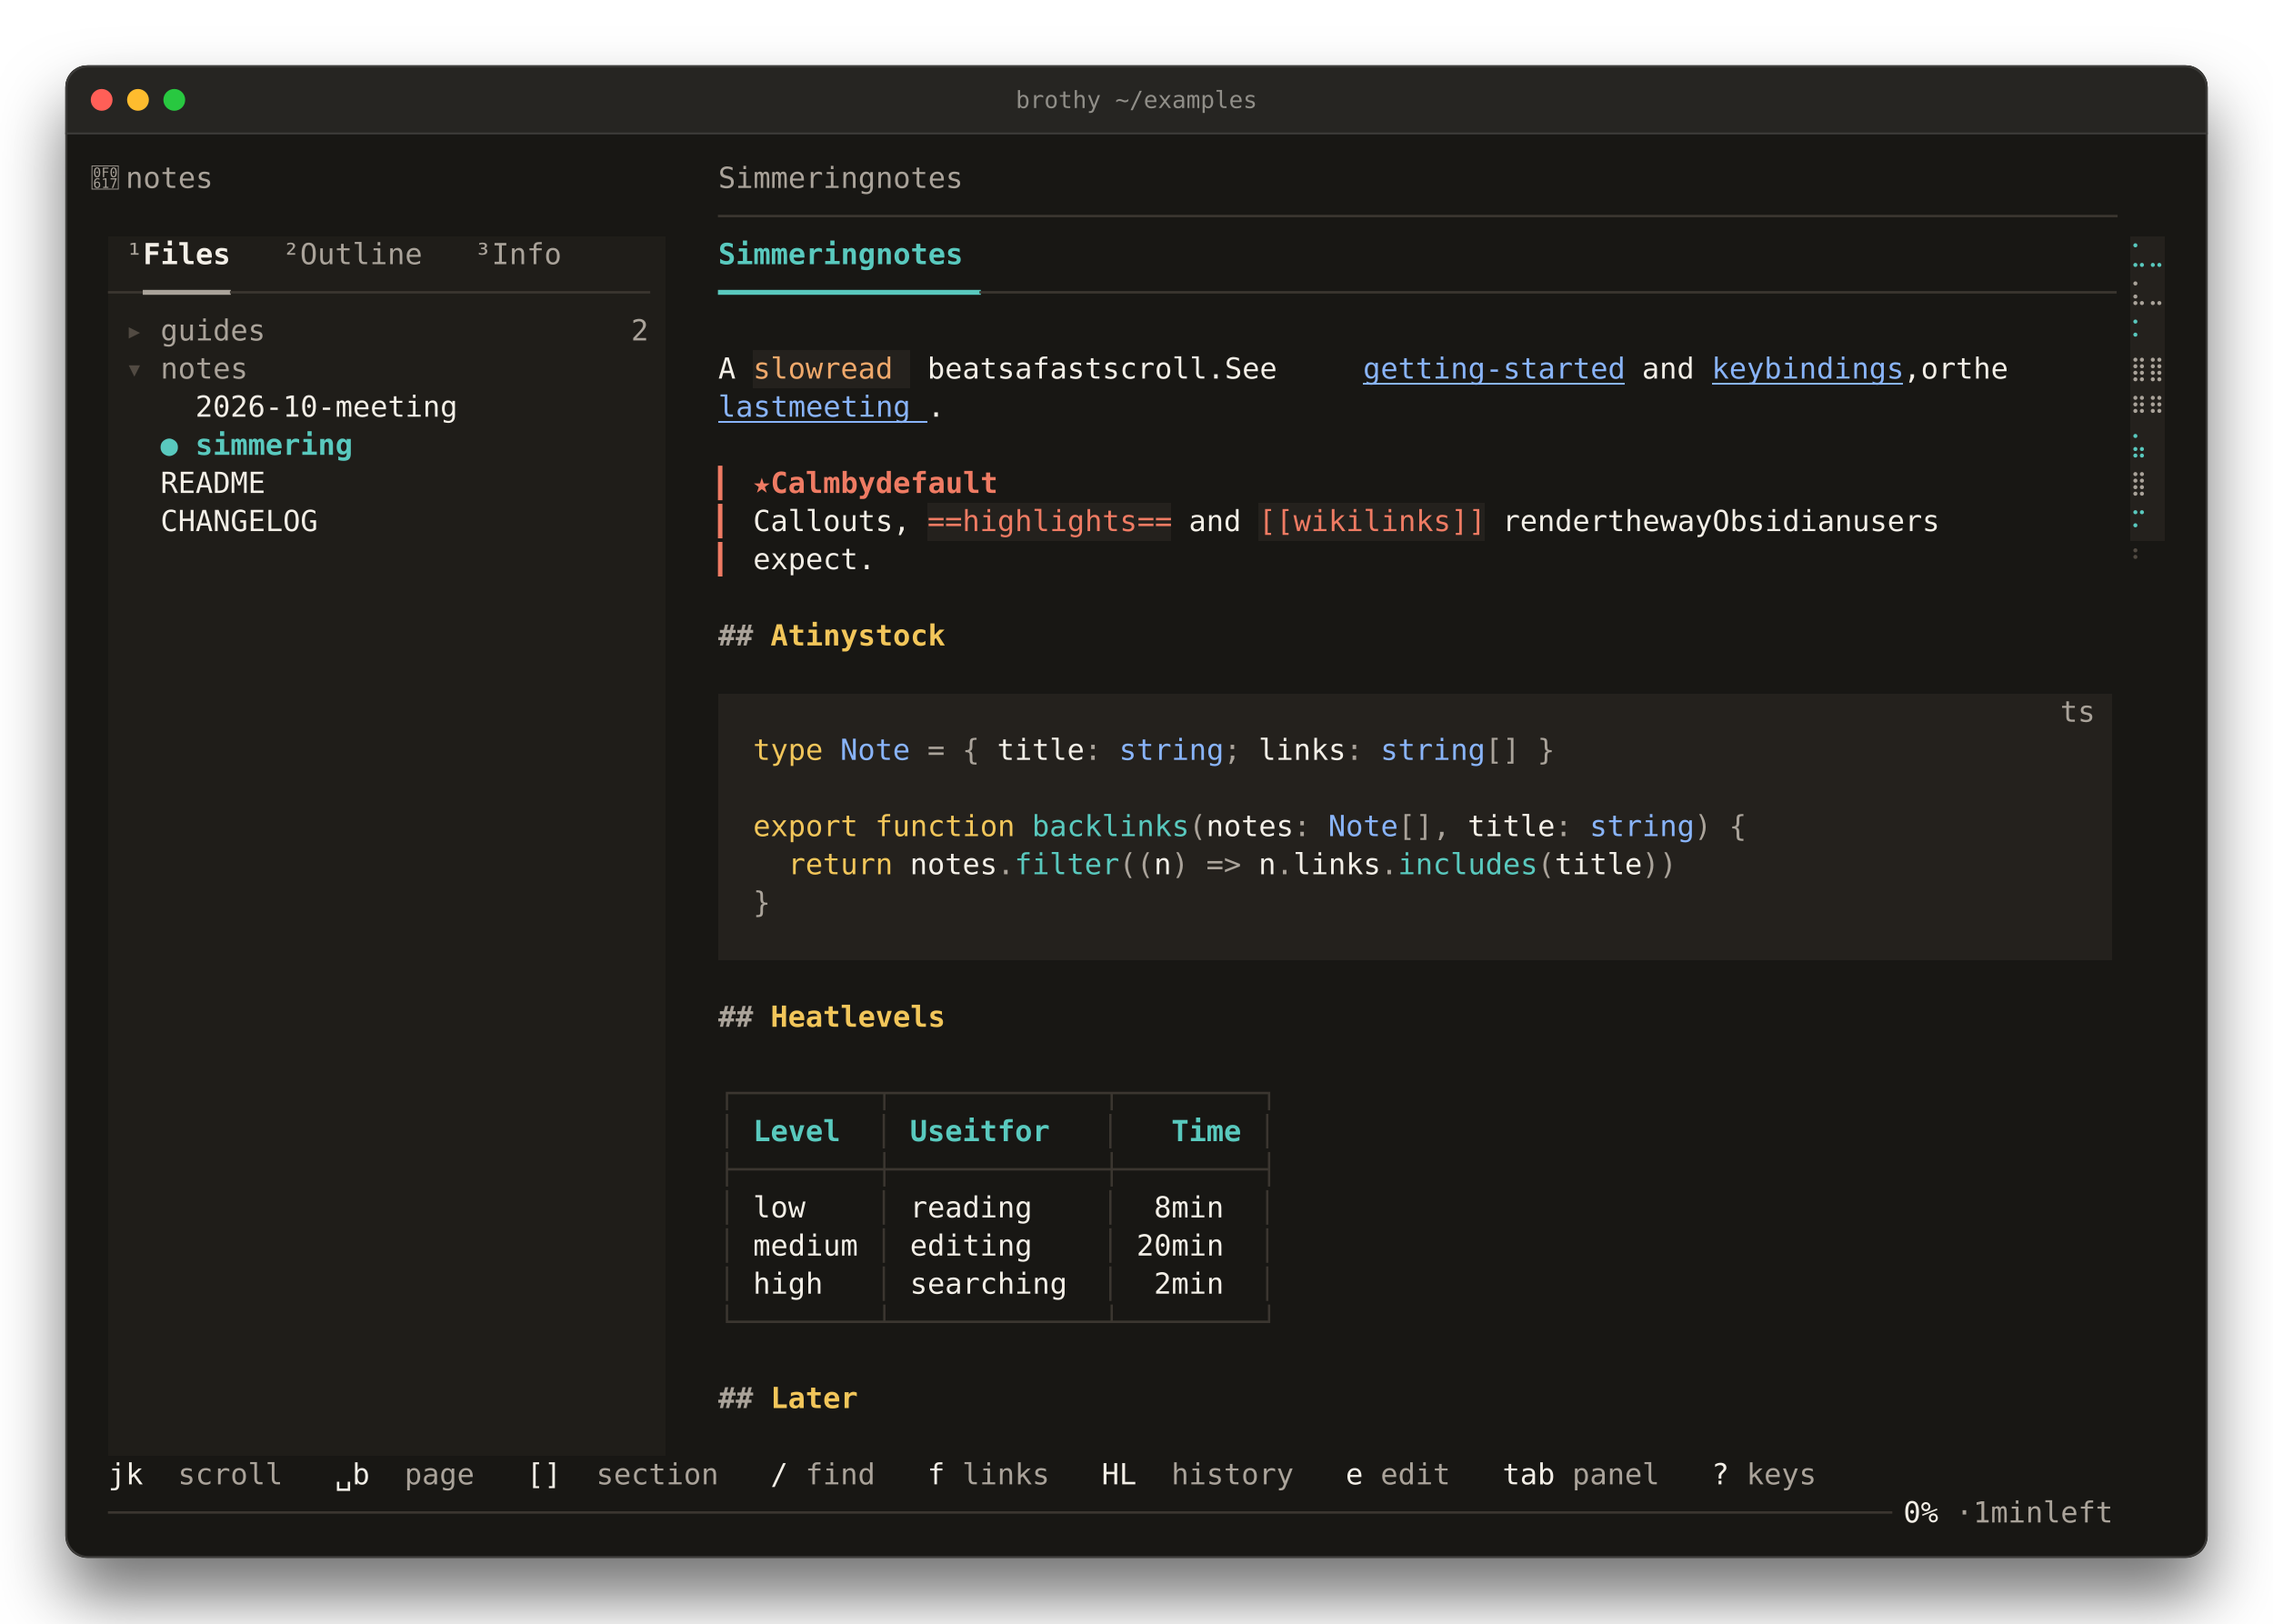
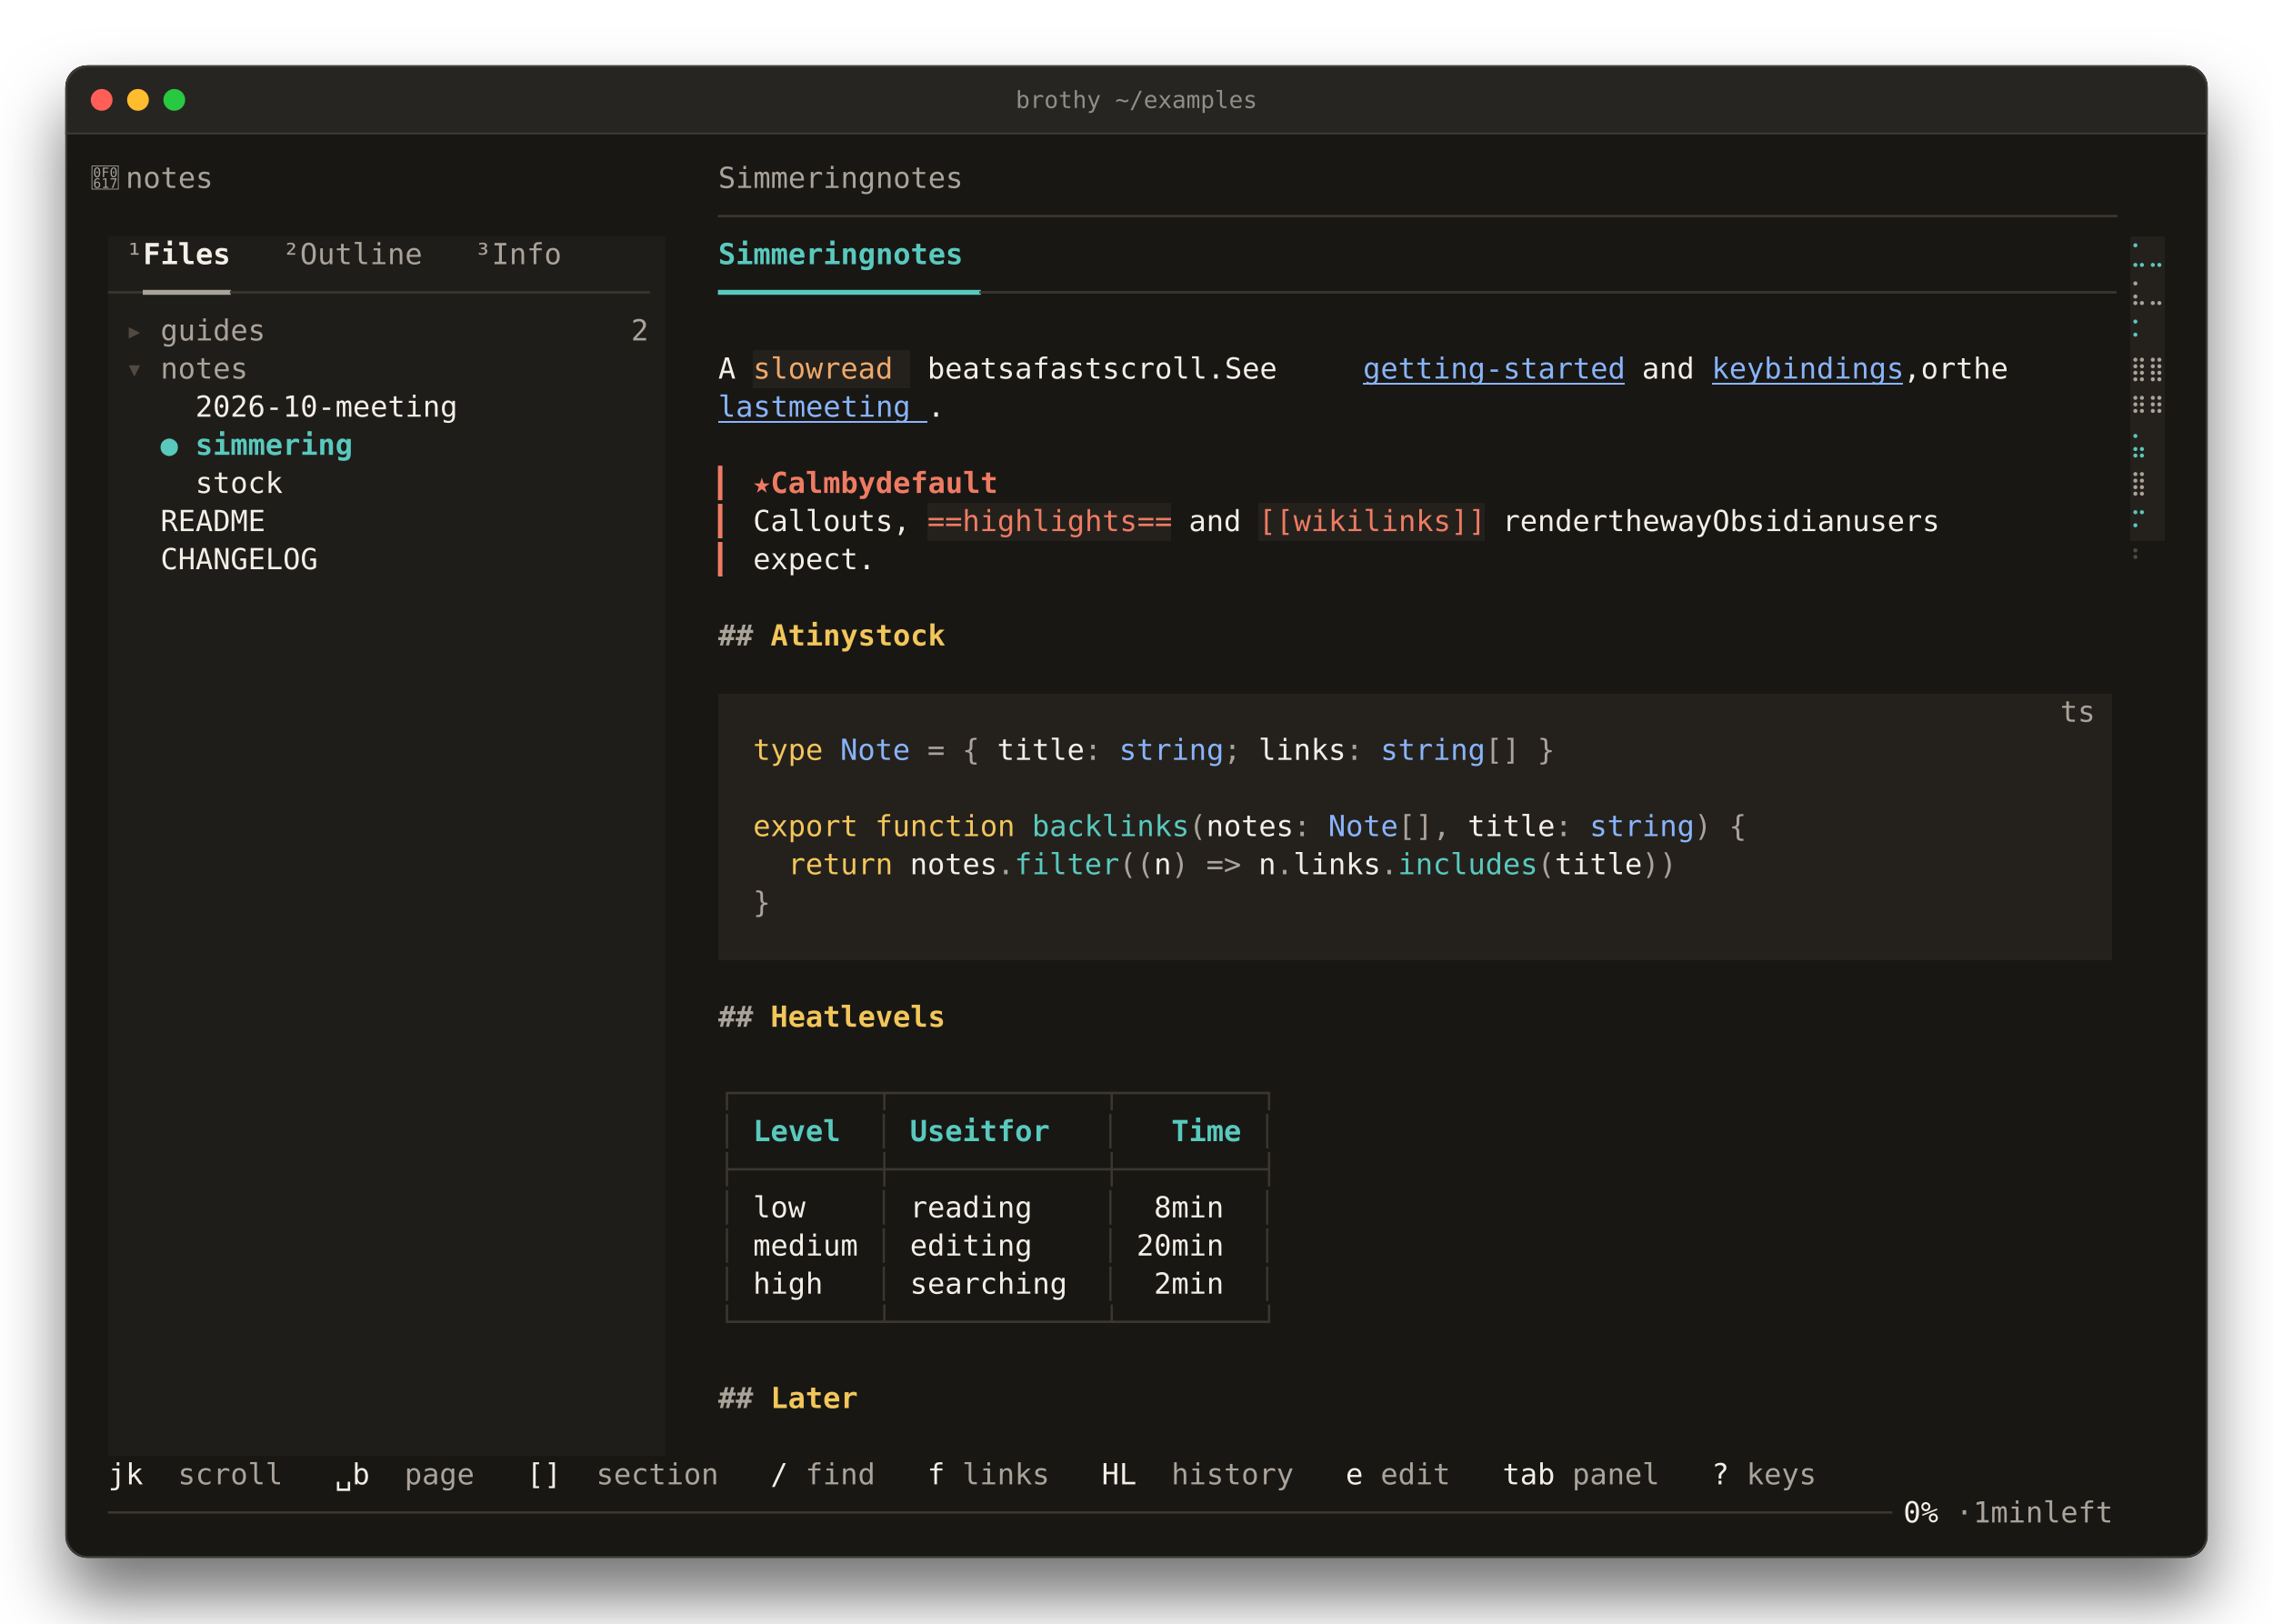
<svg xmlns="http://www.w3.org/2000/svg" width="1252" height="894" viewBox="0 0 1252 894">
  <g transform="translate(36 36)">
    <defs>
      <clipPath id="c-screenshot">
        <rect width="1180" height="822" rx="12" />
      </clipPath>
      <filter id="s-screenshot" x="-20%" y="-20%" width="140%" height="150%">
        <feGaussianBlur stdDeviation="18" />
      </filter>
    </defs>
    <rect x="0" y="22" width="1180" height="822" rx="12" fill="#000" opacity="0.55" filter="url(#s-screenshot)" />
    <g clip-path="url(#c-screenshot)">
      <rect width="1180" height="822" fill="#181714" />
      <rect width="1180" height="38" fill="#262522" />
      <rect y="37" width="1180" height="1" fill="#3d3c3a" />
      <circle cx="20" cy="19" r="6" fill="#ff5f57" />
      <circle cx="40" cy="19" r="6" fill="#febc2e" />
      <circle cx="60" cy="19" r="6" fill="#28c840" />
      <text x="590" y="23.5" text-anchor="middle" font-size="13" fill="#908e88" font-family="'JetBrainsMono Nerd Font Mono', 'JetBrains Mono', 'DejaVu Sans Mono', monospace">brothy ~/examples</text>
      <g transform="translate(14 52)" font-family="'JetBrainsMono Nerd Font Mono', 'JetBrains Mono', 'DejaVu Sans Mono', monospace" font-size="16" xml:space="preserve">
        <g shape-rendering="crispEdges">
          <rect x="9.6" y="42" width="307.2" height="21" fill="#1f1d19" />
          <rect x="1123.2" y="42" width="19.2" height="21" fill="#24211d" />
          <rect x="9.6" y="63" width="307.2" height="21" fill="#1f1d19" />
          <rect x="1123.2" y="63" width="19.2" height="21" fill="#24211d" />
          <rect x="9.6" y="84" width="307.2" height="21" fill="#1f1d19" />
          <rect x="1123.2" y="84" width="19.2" height="21" fill="#24211d" />
          <rect x="9.6" y="105" width="307.2" height="21" fill="#1f1d19" />
          <rect x="364.8" y="105" width="86.4" height="21" fill="#24211d" />
          <rect x="1123.2" y="105" width="19.2" height="21" fill="#24211d" />
          <rect x="9.6" y="126" width="307.2" height="21" fill="#1f1d19" />
          <rect x="1123.2" y="126" width="19.2" height="21" fill="#24211d" />
          <rect x="9.6" y="147" width="307.2" height="21" fill="#1f1d19" />
          <rect x="1123.2" y="147" width="19.2" height="21" fill="#24211d" />
          <rect x="9.6" y="168" width="307.2" height="21" fill="#1f1d19" />
          <rect x="1123.2" y="168" width="19.2" height="21" fill="#24211d" />
          <rect x="9.6" y="189" width="307.2" height="21" fill="#1f1d19" />
          <rect x="460.8" y="189" width="134.4" height="21" fill="#24211d" />
          <rect x="643.2" y="189" width="124.8" height="21" fill="#24211d" />
          <rect x="1123.2" y="189" width="19.2" height="21" fill="#24211d" />
          <rect x="9.6" y="210" width="307.2" height="21" fill="#1f1d19" />
          <rect x="9.6" y="231" width="307.2" height="21" fill="#1f1d19" />
          <rect x="9.6" y="252" width="307.2" height="21" fill="#1f1d19" />
          <rect x="9.6" y="273" width="307.2" height="21" fill="#1f1d19" />
          <rect x="9.6" y="294" width="307.2" height="21" fill="#1f1d19" />
          <rect x="345.6" y="294" width="768" height="21" fill="#24211d" />
          <rect x="9.6" y="315" width="307.2" height="21" fill="#1f1d19" />
          <rect x="345.6" y="315" width="768" height="21" fill="#24211d" />
          <rect x="9.6" y="336" width="307.2" height="21" fill="#1f1d19" />
          <rect x="345.6" y="336" width="768" height="21" fill="#24211d" />
          <rect x="9.6" y="357" width="307.2" height="21" fill="#1f1d19" />
          <rect x="345.6" y="357" width="768" height="21" fill="#24211d" />
          <rect x="9.6" y="378" width="307.2" height="21" fill="#1f1d19" />
          <rect x="345.6" y="378" width="768" height="21" fill="#24211d" />
          <rect x="9.6" y="399" width="307.2" height="21" fill="#1f1d19" />
          <rect x="345.6" y="399" width="768" height="21" fill="#24211d" />
          <rect x="9.6" y="420" width="307.2" height="21" fill="#1f1d19" />
          <rect x="345.6" y="420" width="768" height="21" fill="#24211d" />
          <rect x="9.6" y="441" width="307.2" height="21" fill="#1f1d19" />
          <rect x="9.6" y="462" width="307.2" height="21" fill="#1f1d19" />
          <rect x="9.6" y="483" width="307.2" height="21" fill="#1f1d19" />
          <rect x="9.6" y="504" width="307.2" height="21" fill="#1f1d19" />
          <rect x="9.6" y="525" width="307.2" height="21" fill="#1f1d19" />
          <rect x="9.6" y="546" width="307.2" height="21" fill="#1f1d19" />
          <rect x="9.6" y="567" width="307.2" height="21" fill="#1f1d19" />
          <rect x="9.6" y="588" width="307.2" height="21" fill="#1f1d19" />
          <rect x="9.6" y="609" width="307.2" height="21" fill="#1f1d19" />
          <rect x="9.6" y="630" width="307.2" height="21" fill="#1f1d19" />
          <rect x="9.6" y="651" width="307.2" height="21" fill="#1f1d19" />
          <rect x="9.6" y="672" width="307.2" height="21" fill="#1f1d19" />
          <rect x="9.6" y="693" width="307.2" height="21" fill="#1f1d19" />
          <rect x="700.8" y="123" width="144" height="1" fill="#89b4fa" />
          <rect x="892.8" y="123" width="105.6" height="1" fill="#89b4fa" />
          <rect x="345.6" y="144" width="115.2" height="1" fill="#89b4fa" />
        </g>
        <g text-rendering="geometricPrecision">
          <text x="0" y="15.5" fill="#aaa39a">󰘗</text>
          <text x="19.2 28.8 38.4 48 57.6" y="15.5" fill="#aaa39a">notes</text>
          <text x="345.6 355.2 364.8 374.4 384 393.6 403.2 412.8 422.4 441.6 451.2 460.8 470.4 480" y="15.5" fill="#aaa39a">Simmeringnotes</text>
          <text x="345.6 355.2 364.8 374.4 384 393.6 403.2 412.8 422.4 432 441.6 451.2 460.8 470.4 480 489.6 499.2 508.8 518.4 528 537.6 547.2 556.8 566.4 576 585.6 595.2 604.8 614.4 624 633.6 643.2 652.8 662.4 672 681.6 691.2 700.8 710.4 720 729.6 739.2 748.8 758.4 768 777.6 787.2 796.8 806.4 816 825.6 835.2 844.8 854.4 864 873.6 883.2 892.8 902.4 912 921.6 931.2 940.8 950.4 960 969.6 979.2 988.8 998.4 1008 1017.6 1027.2 1036.8 1046.4 1056 1065.6 1075.2 1084.8 1094.4 1104" y="36.5" fill="#3b3630">────────────────────────────────────────────────────────────────────────────────</text>
          <text x="19.2" y="57.5" fill="#aaa39a">¹</text>
          <text x="28.8 38.4 48 57.6 67.2" y="57.5" fill="#f3efe7" font-weight="700">Files</text>
          <text x="105.6 115.2 124.8 134.4 144 153.6 163.2 172.8" y="57.5" fill="#aaa39a">²Outline</text>
          <text x="211.2 220.8 230.4 240 249.6" y="57.5" fill="#aaa39a">³Info</text>
          <text x="345.6 355.2 364.8 374.4 384 393.6 403.2 412.8 422.4 441.6 451.2 460.8 470.4 480" y="57.5" fill="#59c9be" font-weight="700">Simmeringnotes</text>
          <text x="1123.2 1132.8" y="57.5" fill="#59c9be">⣁⣀</text>
          <text x="9.6 19.2" y="78.5" fill="#3b3630">──</text>
          <text x="28.8 38.4 48 57.6 67.2" y="78.5" fill="#aaa39a">━━━━━</text>
          <text x="76.8 86.4 96 105.6 115.2 124.8 134.4 144 153.6 163.2 172.8 182.4 192 201.6 211.2 220.8 230.4 240 249.6 259.2 268.8 278.4 288 297.6" y="78.5" fill="#3b3630">────────────────────────</text>
          <text x="345.6 355.2 364.8 374.4 384 393.6 403.2 412.8 422.4 432 441.6 451.2 460.8 470.4 480" y="78.5" fill="#59c9be">━━━━━━━━━━━━━━━</text>
          <text x="489.6 499.2 508.8 518.4 528 537.6 547.2 556.8 566.4 576 585.6 595.2 604.8 614.4 624 633.6 643.2 652.8 662.4 672 681.6 691.2 700.8 710.4 720 729.6 739.2 748.8 758.4 768 777.6 787.2 796.8 806.4 816 825.6 835.2 844.8 854.4 864 873.6 883.2 892.8 902.4 912 921.6 931.2 940.8 950.4 960 969.6 979.2 988.8 998.4 1008 1017.6 1027.2 1036.8 1046.4 1056 1065.6 1075.2 1084.8 1094.4 1104" y="78.5" fill="#3b3630">─────────────────────────────────────────────────────────────────</text>
          <text x="1123.2 1132.8" y="78.5" fill="#aaa39a">⣅⣀</text>
          <text x="19.2" y="99.5" fill="#514a42">▸</text>
          <text x="38.4 48 57.6 67.2 76.8 86.4" y="99.5" fill="#aaa39a">guides</text>
          <text x="297.6" y="99.5" fill="#aaa39a">2</text>
          <text x="1123.2" y="99.5" fill="#59c9be">⠅</text>
          <text x="19.2" y="120.5" fill="#514a42">▾</text>
          <text x="38.4 48 57.6 67.2 76.8" y="120.5" fill="#aaa39a">notes</text>
          <text x="345.6" y="120.5" fill="#f3efe7">A</text>
          <text x="364.8 374.4 384 393.6 412.8 422.4 432 441.6" y="120.5" fill="#f0a96b">slowread</text>
          <text x="460.8 470.4 480 489.6 499.2 518.4 537.6 547.2 556.8 566.4 585.6 595.2 604.8 614.4 624 633.6 643.2 662.4 672 681.6" y="120.5" fill="#f3efe7">beatsafastscroll.See</text>
          <text x="700.8 710.4 720 729.6 739.2 748.8 758.4 768 777.6 787.2 796.8 806.4 816 825.6 835.2" y="120.5" fill="#89b4fa">getting-started</text>
          <text x="854.4 864 873.6" y="120.5" fill="#f3efe7">and</text>
          <text x="892.8 902.4 912 921.6 931.2 940.8 950.4 960 969.6 979.2 988.8" y="120.5" fill="#89b4fa">keybindings</text>
          <text x="998.4 1017.6 1027.2 1046.4 1056 1065.6" y="120.5" fill="#f3efe7">,orthe</text>
          <text x="1123.2 1132.8" y="120.5" fill="#aaa39a">⣿⣿</text>
          <text x="57.6 67.2 76.8 86.4 96 105.6 115.2 124.8 134.4 144 153.6 163.2 172.8 182.4 192" y="141.5" fill="#f3efe7">2026-10-meeting</text>
          <text x="345.6 355.2 364.8 374.4 393.6 403.2 412.8 422.4 432 441.6 451.2" y="141.5" fill="#89b4fa">lastmeeting</text>
          <text x="460.8" y="141.5" fill="#f3efe7">.</text>
          <text x="1123.2 1132.8" y="141.5" fill="#aaa39a">⠿⠿</text>
          <text x="38.4" y="162.5" fill="#59c9be">●</text>
          <text x="57.6 67.2 76.8 86.4 96 105.6 115.2 124.8 134.4" y="162.5" fill="#59c9be" font-weight="700">simmering</text>
          <text x="1123.2" y="162.5" fill="#59c9be">⣥</text>
-           <text x="38.4 48 57.6 67.2 76.8 86.4" y="183.5" fill="#f3efe7">README</text>
+           <text x="57.6 67.2 76.8 86.4 96" y="183.5" fill="#f3efe7">stock</text>
          <text x="345.6" y="183.5" fill="#ef7b63">▎</text>
          <text x="364.8 384 393.6 403.2 412.8 432 441.6 460.8 470.4 480 489.6 499.2 508.8 518.4" y="183.5" fill="#ef7b63" font-weight="700">★Calmbydefault</text>
          <text x="1123.2" y="183.5" fill="#aaa39a">⣿</text>
-           <text x="38.4 48 57.6 67.2 76.8 86.4 96 105.6 115.2" y="204.5" fill="#f3efe7">CHANGELOG</text>
+           <text x="38.4 48 57.6 67.2 76.8 86.4" y="204.5" fill="#f3efe7">README</text>
          <text x="345.6" y="204.5" fill="#ef7b63">▎</text>
          <text x="364.8 374.4 384 393.6 403.2 412.8 422.4 432 441.6" y="204.5" fill="#f3efe7">Callouts,</text>
          <text x="460.8 470.4 480 489.6 499.2 508.8 518.4 528 537.6 547.2 556.8 566.4 576 585.6" y="204.5" fill="#ef7b63">==highlights==</text>
          <text x="604.8 614.4 624" y="204.5" fill="#f3efe7">and</text>
          <text x="643.2 652.8 662.4 672 681.6 691.2 700.8 710.4 720 729.6 739.2 748.8 758.4" y="204.5" fill="#ef7b63">[[wikilinks]]</text>
          <text x="777.6 787.2 796.8 806.4 816 825.6 844.8 854.4 864 883.2 892.8 902.4 921.6 931.2 940.8 950.4 960 969.6 979.2 988.8 1008 1017.6 1027.2 1036.8 1046.4" y="204.5" fill="#f3efe7">renderthewayObsidianusers</text>
          <text x="1123.2" y="204.5" fill="#59c9be">⠍</text>
+           <text x="38.4 48 57.6 67.2 76.8 86.4 96 105.6 115.2" y="225.5" fill="#f3efe7">CHANGELOG</text>
          <text x="345.6" y="225.5" fill="#ef7b63">▎</text>
          <text x="364.8 374.4 384 393.6 403.2 412.8 422.4" y="225.5" fill="#f3efe7">expect.</text>
          <text x="1123.2" y="225.5" fill="#514a42">⠃</text>
          <text x="345.6 355.2" y="267.5" fill="#aaa39a" font-weight="700">##</text>
          <text x="374.4 393.6 403.2 412.8 422.4 441.6 451.2 460.8 470.4 480" y="267.5" fill="#f2c65a" font-weight="700">Atinystock</text>
          <text x="1084.8 1094.4" y="309.5" fill="#aaa39a">ts</text>
          <text x="364.8 374.4 384 393.6" y="330.5" fill="#f2c65a">type</text>
          <text x="412.8 422.4 432 441.6" y="330.5" fill="#89b4fa">Note</text>
          <text x="460.8" y="330.5" fill="#aaa39a">=</text>
          <text x="480" y="330.5" fill="#aaa39a">{</text>
          <text x="499.2 508.8 518.4 528 537.6" y="330.5" fill="#f3efe7">title</text>
          <text x="547.2" y="330.5" fill="#aaa39a">:</text>
          <text x="566.4 576 585.6 595.2 604.8 614.4" y="330.5" fill="#89b4fa">string</text>
          <text x="624" y="330.5" fill="#aaa39a">;</text>
          <text x="643.2 652.8 662.4 672 681.6" y="330.5" fill="#f3efe7">links</text>
          <text x="691.2" y="330.5" fill="#aaa39a">:</text>
          <text x="710.4 720 729.6 739.2 748.8 758.4" y="330.5" fill="#89b4fa">string</text>
          <text x="768 777.6" y="330.5" fill="#aaa39a">[]</text>
          <text x="796.8" y="330.5" fill="#aaa39a">}</text>
          <text x="364.8 374.4 384 393.6 403.2 412.8" y="372.5" fill="#f2c65a">export</text>
          <text x="432 441.6 451.2 460.8 470.4 480 489.6 499.2" y="372.5" fill="#f2c65a">function</text>
          <text x="518.4 528 537.6 547.2 556.8 566.4 576 585.6 595.2" y="372.5" fill="#59c9be">backlinks</text>
          <text x="604.8" y="372.5" fill="#aaa39a">(</text>
          <text x="614.4 624 633.6 643.2 652.8" y="372.5" fill="#f3efe7">notes</text>
          <text x="662.4" y="372.5" fill="#aaa39a">:</text>
          <text x="681.6 691.2 700.8 710.4" y="372.5" fill="#89b4fa">Note</text>
          <text x="720 729.6 739.2" y="372.5" fill="#aaa39a">[],</text>
          <text x="758.4 768 777.6 787.2 796.8" y="372.5" fill="#f3efe7">title</text>
          <text x="806.4" y="372.5" fill="#aaa39a">:</text>
          <text x="825.6 835.2 844.8 854.4 864 873.6" y="372.5" fill="#89b4fa">string</text>
          <text x="883.2" y="372.5" fill="#aaa39a">)</text>
          <text x="902.4" y="372.5" fill="#aaa39a">{</text>
          <text x="384 393.6 403.2 412.8 422.4 432" y="393.5" fill="#f2c65a">return</text>
          <text x="451.2 460.8 470.4 480 489.6" y="393.5" fill="#f3efe7">notes</text>
          <text x="499.2" y="393.5" fill="#aaa39a">.</text>
          <text x="508.8 518.4 528 537.6 547.2 556.8" y="393.5" fill="#59c9be">filter</text>
          <text x="566.4 576" y="393.5" fill="#aaa39a">((</text>
          <text x="585.6" y="393.5" fill="#f3efe7">n</text>
          <text x="595.2" y="393.5" fill="#aaa39a">)</text>
          <text x="614.4 624" y="393.5" fill="#aaa39a">=&gt;</text>
          <text x="643.2" y="393.5" fill="#f3efe7">n</text>
          <text x="652.8" y="393.5" fill="#aaa39a">.</text>
          <text x="662.4 672 681.6 691.2 700.8" y="393.5" fill="#f3efe7">links</text>
          <text x="710.4" y="393.5" fill="#aaa39a">.</text>
          <text x="720 729.6 739.2 748.8 758.4 768 777.6 787.2" y="393.5" fill="#59c9be">includes</text>
          <text x="796.8" y="393.5" fill="#aaa39a">(</text>
          <text x="806.4 816 825.6 835.2 844.8" y="393.5" fill="#f3efe7">title</text>
          <text x="854.4 864" y="393.5" fill="#aaa39a">))</text>
          <text x="364.8" y="414.5" fill="#aaa39a">}</text>
          <text x="345.6 355.2" y="477.5" fill="#aaa39a" font-weight="700">##</text>
          <text x="374.4 384 393.6 403.2 422.4 432 441.6 451.2 460.8 470.4" y="477.5" fill="#f2c65a" font-weight="700">Heatlevels</text>
          <text x="345.6 355.2 364.8 374.4 384 393.6 403.2 412.8 422.4 432 441.6 451.2 460.8 470.4 480 489.6 499.2 508.8 518.4 528 537.6 547.2 556.8 566.4 576 585.6 595.2 604.8 614.4 624 633.6 643.2" y="519.5" fill="#3b3630">┌────────┬────────────┬────────┐</text>
          <text x="345.6" y="540.5" fill="#3b3630">│</text>
          <text x="364.8 374.4 384 393.6 403.2" y="540.5" fill="#59c9be" font-weight="700">Level</text>
          <text x="432" y="540.5" fill="#3b3630">│</text>
          <text x="451.2 460.8 470.4 489.6 499.2 518.4 528 537.6" y="540.5" fill="#59c9be" font-weight="700">Useitfor</text>
          <text x="556.8" y="540.5" fill="#3b3630">│</text>
          <text x="595.2 604.8 614.4 624" y="540.5" fill="#59c9be" font-weight="700">Time</text>
          <text x="643.2" y="540.5" fill="#3b3630">│</text>
          <text x="345.6 355.2 364.8 374.4 384 393.6 403.2 412.8 422.4 432 441.6 451.2 460.8 470.4 480 489.6 499.2 508.8 518.4 528 537.6 547.2 556.8 566.4 576 585.6 595.2 604.8 614.4 624 633.6 643.2" y="561.5" fill="#3b3630">├────────┼────────────┼────────┤</text>
          <text x="345.6" y="582.5" fill="#3b3630">│</text>
          <text x="364.8 374.4 384" y="582.5" fill="#f3efe7">low</text>
          <text x="432" y="582.5" fill="#3b3630">│</text>
          <text x="451.2 460.8 470.4 480 489.6 499.2 508.8" y="582.5" fill="#f3efe7">reading</text>
          <text x="556.8" y="582.5" fill="#3b3630">│</text>
          <text x="585.6 604.8 614.4 624" y="582.5" fill="#f3efe7">8min</text>
          <text x="643.2" y="582.5" fill="#3b3630">│</text>
          <text x="345.6" y="603.5" fill="#3b3630">│</text>
          <text x="364.8 374.4 384 393.6 403.2 412.8" y="603.5" fill="#f3efe7">medium</text>
          <text x="432" y="603.5" fill="#3b3630">│</text>
          <text x="451.2 460.8 470.4 480 489.6 499.2 508.8" y="603.5" fill="#f3efe7">editing</text>
          <text x="556.8" y="603.5" fill="#3b3630">│</text>
          <text x="576 585.6 604.8 614.4 624" y="603.5" fill="#f3efe7">20min</text>
          <text x="643.2" y="603.5" fill="#3b3630">│</text>
          <text x="345.6" y="624.5" fill="#3b3630">│</text>
          <text x="364.8 374.4 384 393.6" y="624.5" fill="#f3efe7">high</text>
          <text x="432" y="624.5" fill="#3b3630">│</text>
          <text x="451.2 460.8 470.4 480 489.6 499.2 508.8 518.4 528" y="624.5" fill="#f3efe7">searching</text>
          <text x="556.8" y="624.5" fill="#3b3630">│</text>
          <text x="585.6 604.8 614.4 624" y="624.5" fill="#f3efe7">2min</text>
          <text x="643.2" y="624.5" fill="#3b3630">│</text>
          <text x="345.6 355.2 364.8 374.4 384 393.6 403.2 412.8 422.4 432 441.6 451.2 460.8 470.4 480 489.6 499.2 508.8 518.4 528 537.6 547.2 556.8 566.4 576 585.6 595.2 604.8 614.4 624 633.6 643.2" y="645.5" fill="#3b3630">└────────┴────────────┴────────┘</text>
          <text x="345.6 355.2" y="687.5" fill="#aaa39a" font-weight="700">##</text>
          <text x="374.4 384 393.6 403.2 412.8" y="687.5" fill="#f2c65a" font-weight="700">Later</text>
          <text x="9.6 28.8" y="729.5" fill="#f3efe7">jk</text>
          <text x="48 57.6 67.2 76.8 86.4 96" y="729.5" fill="#aaa39a">scroll</text>
          <text x="134.4 153.6" y="729.5" fill="#f3efe7">␣b</text>
          <text x="172.8 182.4 192 201.6" y="729.5" fill="#aaa39a">page</text>
          <text x="240 259.2" y="729.5" fill="#f3efe7">[]</text>
          <text x="278.4 288 297.6 307.2 316.8 326.4 336" y="729.5" fill="#aaa39a">section</text>
          <text x="374.4" y="729.5" fill="#f3efe7">/</text>
          <text x="393.6 403.2 412.8 422.4" y="729.5" fill="#aaa39a">find</text>
          <text x="460.8" y="729.5" fill="#f3efe7">f</text>
          <text x="480 489.6 499.2 508.8 518.4" y="729.5" fill="#aaa39a">links</text>
          <text x="556.8 576" y="729.5" fill="#f3efe7">HL</text>
          <text x="595.2 604.8 614.4 624 633.6 643.2 652.8" y="729.5" fill="#aaa39a">history</text>
          <text x="691.2" y="729.5" fill="#f3efe7">e</text>
          <text x="710.4 720 729.6 739.2" y="729.5" fill="#aaa39a">edit</text>
          <text x="777.6 787.2 796.8" y="729.5" fill="#f3efe7">tab</text>
          <text x="816 825.6 835.2 844.8 854.4" y="729.5" fill="#aaa39a">panel</text>
          <text x="892.8" y="729.5" fill="#f3efe7">?</text>
          <text x="912 921.6 931.2 940.8" y="729.5" fill="#aaa39a">keys</text>
          <text x="9.6 19.2 28.8 38.4 48 57.6 67.2 76.8 86.4 96 105.6 115.2 124.8 134.4 144 153.6 163.2 172.8 182.4 192 201.6 211.2 220.8 230.4 240 249.6 259.2 268.8 278.4 288 297.6 307.2 316.8 326.4 336 345.6 355.2 364.8 374.4 384 393.6 403.2 412.8 422.4 432 441.6 451.2 460.8 470.4 480 489.6 499.2 508.8 518.4 528 537.6 547.2 556.8 566.4 576 585.6 595.2 604.8 614.4 624 633.6 643.2 652.8 662.4 672 681.6 691.2 700.8 710.4 720 729.6 739.2 748.8 758.4 768 777.6 787.2 796.8 806.4 816 825.6 835.2 844.8 854.4 864 873.6 883.2 892.8 902.4 912 921.6 931.2 940.8 950.4 960 969.6 979.2" y="750.5" fill="#3b3630">──────────────────────────────────────────────────────────────────────────────────────────────────────</text>
          <text x="998.4 1008" y="750.5" fill="#f3efe7">0%</text>
          <text x="1027.2 1046.4 1065.6 1075.2 1084.8 1104 1113.6 1123.2 1132.8" y="750.5" fill="#aaa39a">·1minleft</text>
        </g>
      </g>
    </g>
    <rect x="0.5" y="0.5" width="1179" height="821" rx="12" fill="none" stroke="#3d3c3a" />
  </g>
</svg>
